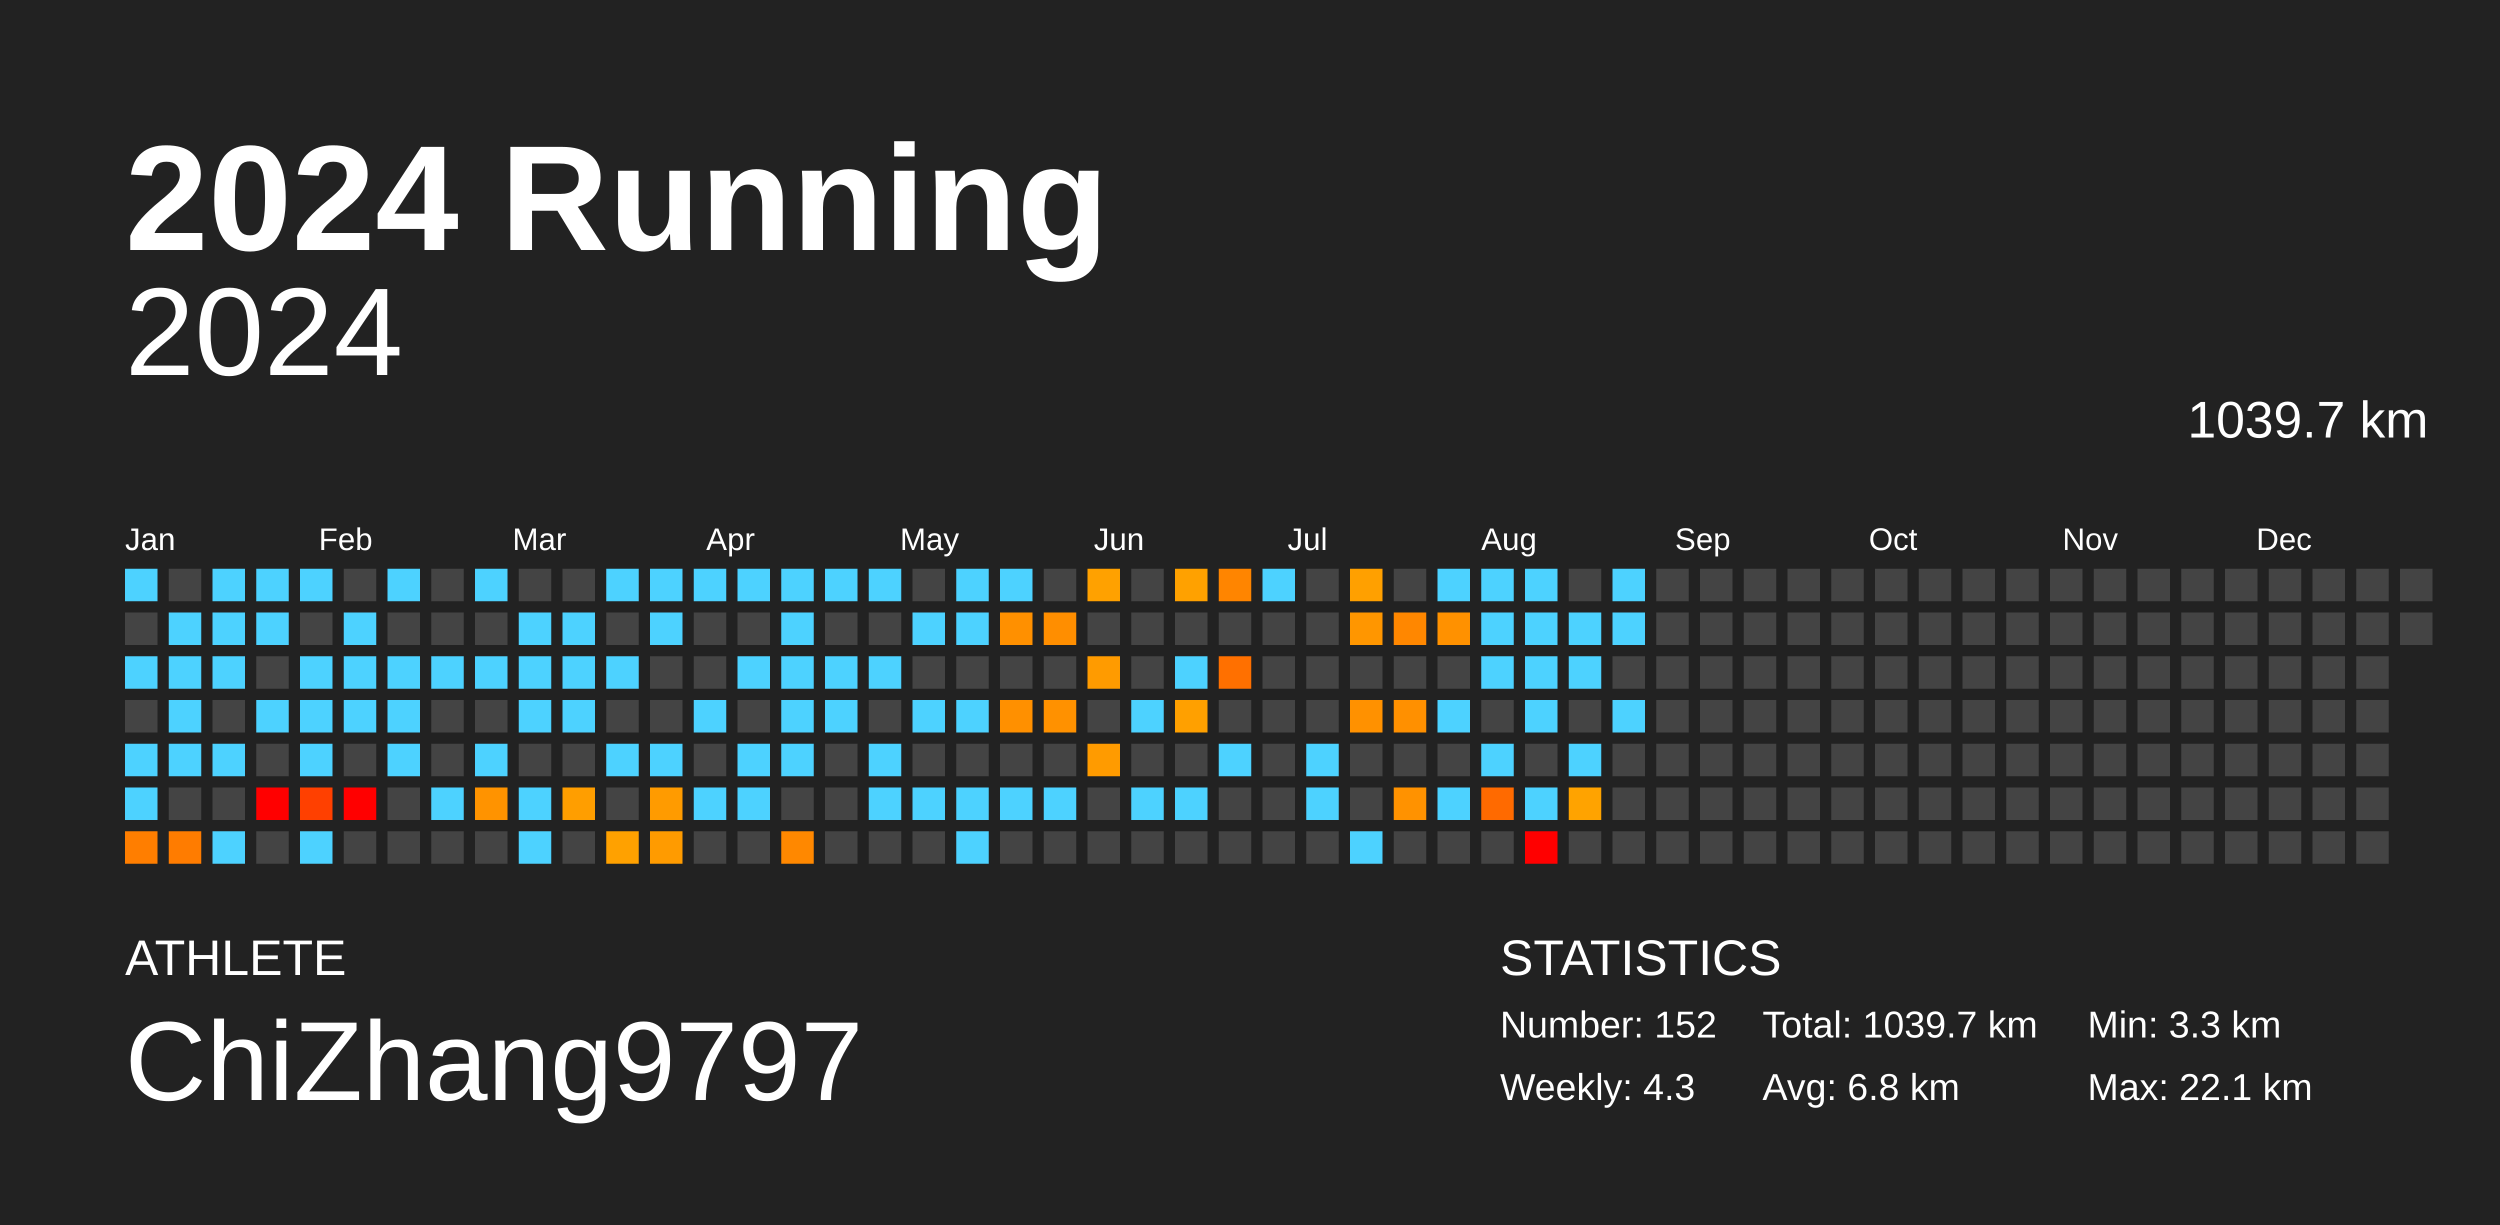
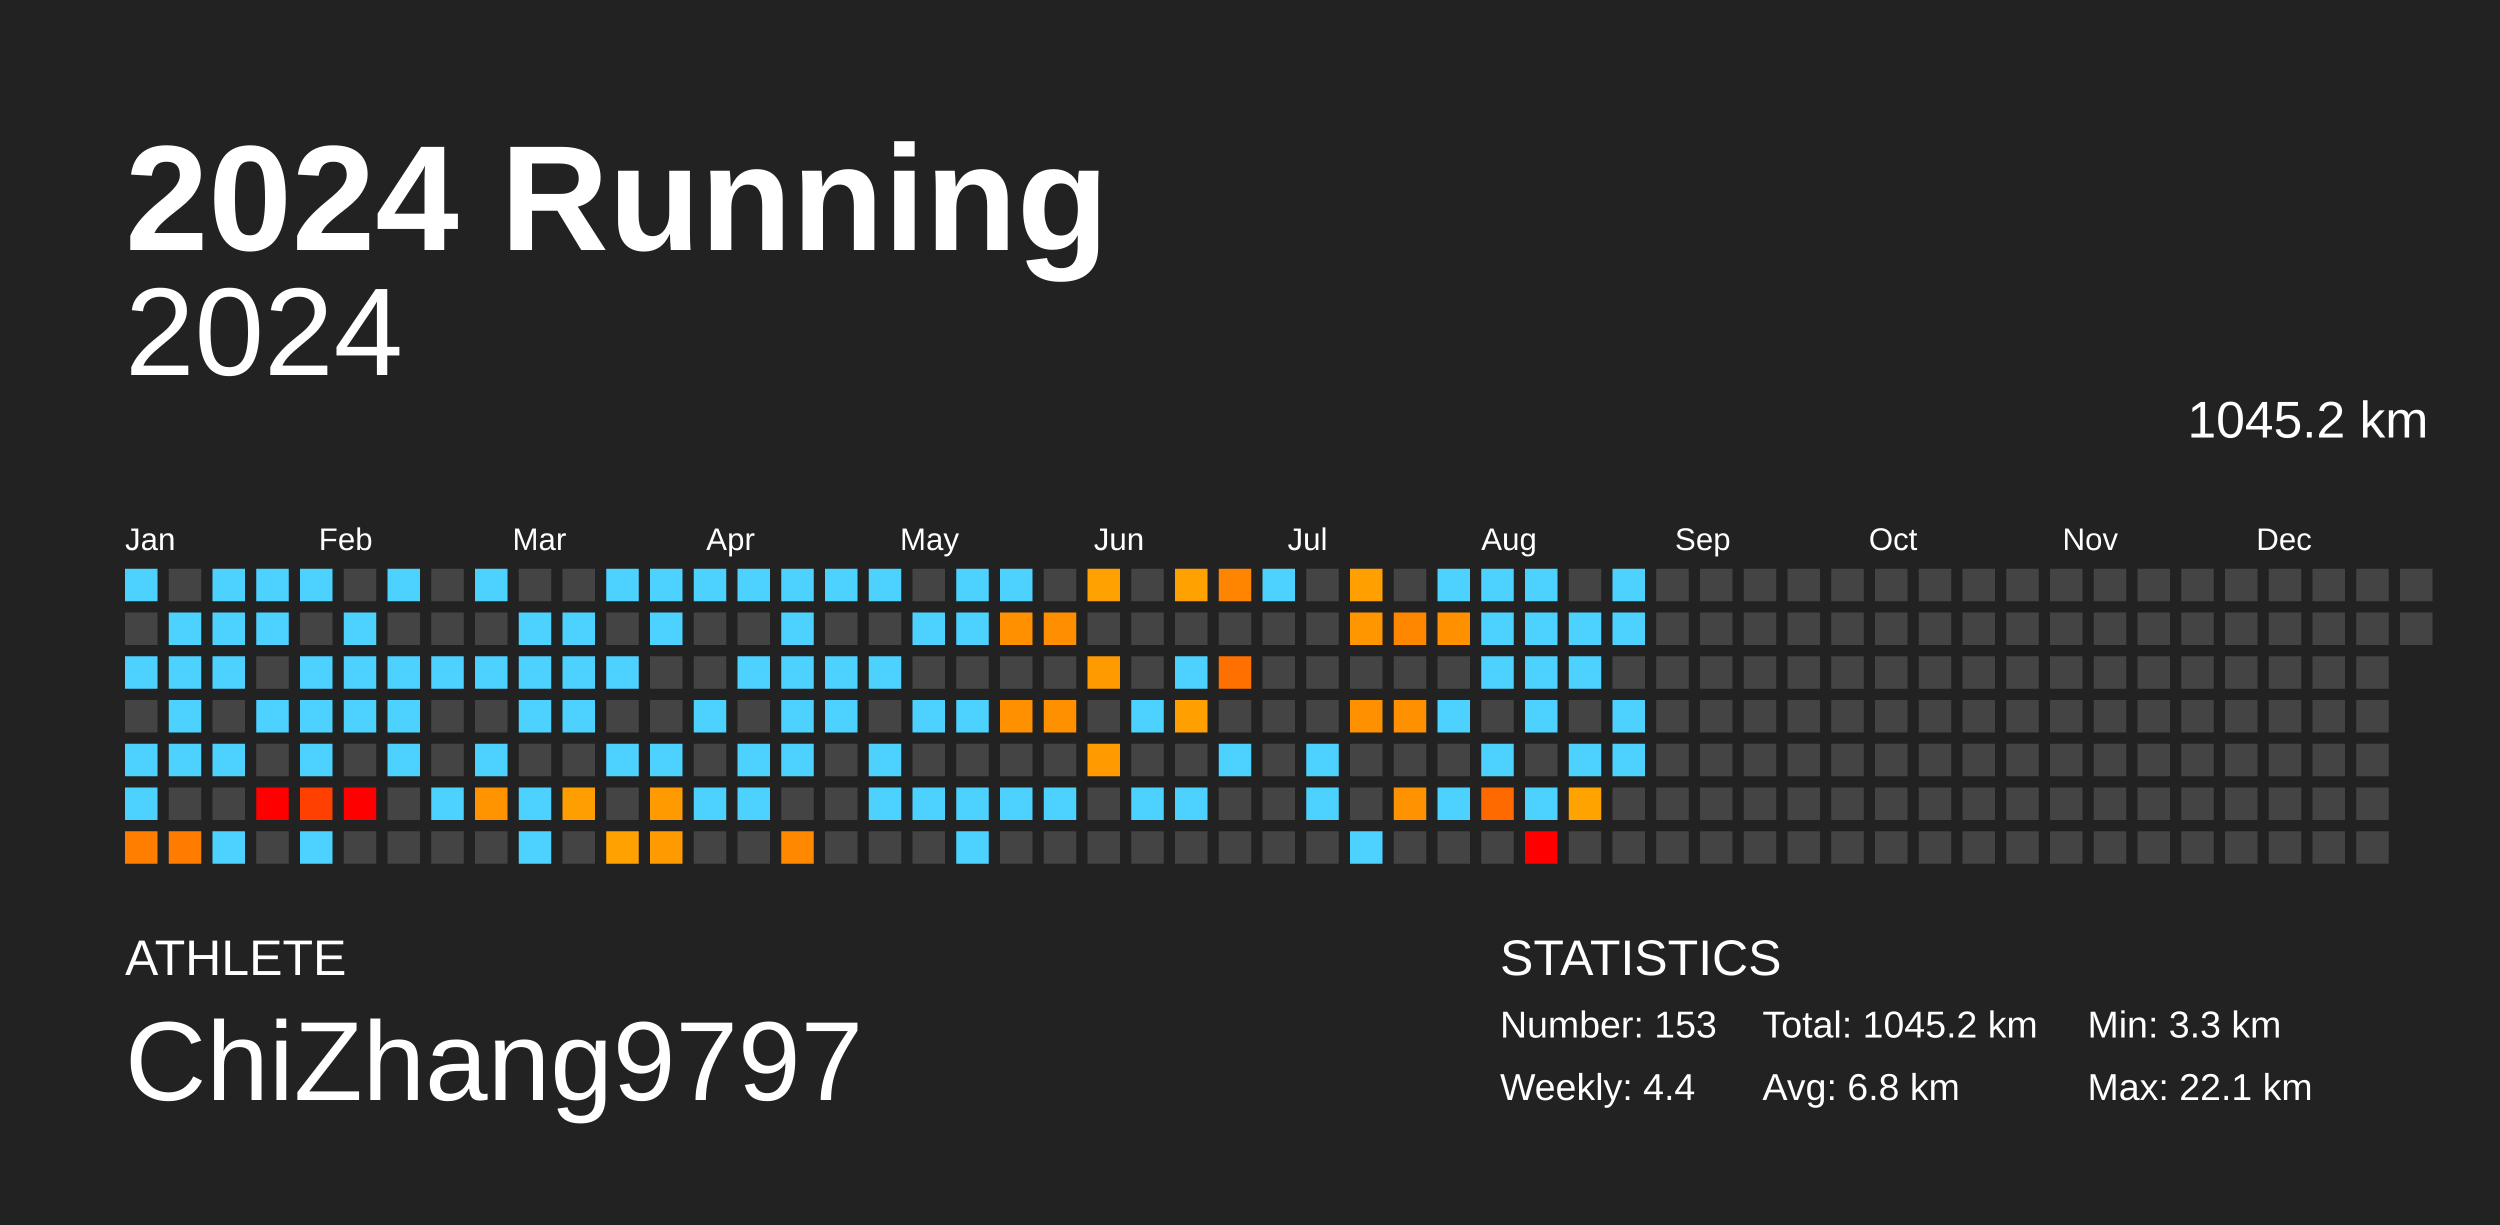
<svg xmlns="http://www.w3.org/2000/svg" baseProfile="full" height="98mm" version="1.1" viewBox="0,0,200,98" width="200mm">
  <defs />
  <rect fill="#222222" height="98" width="200" x="0" y="0" />
  <text fill="#FFFFFF" style="font-size:12px; font-family:Arial; font-weight:bold;" x="10" y="20">2024 Running</text>
  <text fill="#FFFFFF" style="font-size:4px; font-family:Arial" x="10" y="78">ATHLETE</text>
  <text fill="#FFFFFF" style="font-size:9px; font-family:Arial" x="10" y="88">ChiZhang9797</text>
  <text fill="#FFFFFF" style="font-size:4px; font-family:Arial" x="120" y="78">STATISTICS</text>
-   <text fill="#FFFFFF" style="font-size:3px; font-family:Arial" x="120" y="83">Number: 152</text>
-   <text fill="#FFFFFF" style="font-size:3px; font-family:Arial" x="120" y="88">Weekly: 4.3</text>
-   <text fill="#FFFFFF" style="font-size:3px; font-family:Arial" x="141" y="83">Total: 1039.7 km</text>
+   <text fill="#FFFFFF" style="font-size:3px; font-family:Arial" x="120" y="83">Number: 153</text>
+   <text fill="#FFFFFF" style="font-size:3px; font-family:Arial" x="120" y="88">Weekly: 4.4</text>
+   <text fill="#FFFFFF" style="font-size:3px; font-family:Arial" x="141" y="83">Total: 1045.2 km</text>
  <text fill="#FFFFFF" style="font-size:3px; font-family:Arial" x="141" y="88">Avg: 6.8 km</text>
  <text fill="#FFFFFF" style="font-size:3px; font-family:Arial" x="167" y="83">Min: 3.3 km</text>
  <text fill="#FFFFFF" style="font-size:3px; font-family:Arial" x="167" y="88">Max: 22.1 km</text>
  <text alignment-baseline="hanging" fill="#FFFFFF" style="font-size:10.0px; font-family:Arial;" x="10" y="30">2024</text>
-   <text alignment-baseline="hanging" fill="#FFFFFF" style="font-size:4.125px; font-family:Arial;" x="175" y="35">1039.7 km</text>
+   <text alignment-baseline="hanging" fill="#FFFFFF" style="font-size:4.125px; font-family:Arial;" x="175" y="35">1045.2 km</text>
  <text fill="#FFFFFF" style="font-size:2.5px; font-family:Arial" x="10.0" y="44">Jan</text>
  <text fill="#FFFFFF" style="font-size:2.5px; font-family:Arial" x="25.5" y="44">Feb</text>
  <text fill="#FFFFFF" style="font-size:2.5px; font-family:Arial" x="41.0" y="44">Mar</text>
  <text fill="#FFFFFF" style="font-size:2.5px; font-family:Arial" x="56.5" y="44">Apr</text>
  <text fill="#FFFFFF" style="font-size:2.5px; font-family:Arial" x="72.0" y="44">May</text>
  <text fill="#FFFFFF" style="font-size:2.5px; font-family:Arial" x="87.5" y="44">Jun</text>
  <text fill="#FFFFFF" style="font-size:2.5px; font-family:Arial" x="103.0" y="44">Jul</text>
  <text fill="#FFFFFF" style="font-size:2.5px; font-family:Arial" x="118.5" y="44">Aug</text>
  <text fill="#FFFFFF" style="font-size:2.5px; font-family:Arial" x="134.0" y="44">Sep</text>
  <text fill="#FFFFFF" style="font-size:2.5px; font-family:Arial" x="149.5" y="44">Oct</text>
  <text fill="#FFFFFF" style="font-size:2.5px; font-family:Arial" x="165.0" y="44">Nov</text>
  <text fill="#FFFFFF" style="font-size:2.5px; font-family:Arial" x="180.5" y="44">Dec</text>
  <rect fill="#4dd2ff" height="2.6" width="2.6" x="10.0" y="45.5" />
  <rect fill="#444444" height="2.6" width="2.6" x="10.0" y="49.0" />
  <rect fill="#4dd2ff" height="2.6" width="2.6" x="10.0" y="52.5" />
  <rect fill="#444444" height="2.6" width="2.6" x="10.0" y="56.0" />
  <rect fill="#4dd2ff" height="2.6" width="2.6" x="10.0" y="59.5" />
  <rect fill="#4dd2ff" height="2.6" width="2.6" x="10.0" y="63.0" />
  <rect fill="#ff7e00" height="2.6" width="2.6" x="10.0" y="66.5" />
  <rect fill="#444444" height="2.6" width="2.6" x="13.5" y="45.5" />
  <rect fill="#4dd2ff" height="2.6" width="2.6" x="13.5" y="49.0" />
  <rect fill="#4dd2ff" height="2.6" width="2.6" x="13.5" y="52.5" />
  <rect fill="#4dd2ff" height="2.6" width="2.6" x="13.5" y="56.0" />
  <rect fill="#4dd2ff" height="2.6" width="2.6" x="13.5" y="59.5" />
  <rect fill="#444444" height="2.6" width="2.6" x="13.5" y="63.0" />
  <rect fill="#ff7c00" height="2.6" width="2.6" x="13.5" y="66.5" />
  <rect fill="#4dd2ff" height="2.6" width="2.6" x="17.0" y="45.5" />
  <rect fill="#4dd2ff" height="2.6" width="2.6" x="17.0" y="49.0" />
  <rect fill="#4dd2ff" height="2.6" width="2.6" x="17.0" y="52.5" />
  <rect fill="#444444" height="2.6" width="2.6" x="17.0" y="56.0" />
  <rect fill="#4dd2ff" height="2.6" width="2.6" x="17.0" y="59.5" />
  <rect fill="#444444" height="2.6" width="2.6" x="17.0" y="63.0" />
  <rect fill="#4dd2ff" height="2.6" width="2.6" x="17.0" y="66.5" />
  <rect fill="#4dd2ff" height="2.6" width="2.6" x="20.5" y="45.5" />
  <rect fill="#4dd2ff" height="2.6" width="2.6" x="20.5" y="49.0" />
  <rect fill="#444444" height="2.6" width="2.6" x="20.5" y="52.5" />
  <rect fill="#4dd2ff" height="2.6" width="2.6" x="20.5" y="56.0" />
  <rect fill="#444444" height="2.6" width="2.6" x="20.5" y="59.5" />
  <rect fill="red" height="2.6" width="2.6" x="20.5" y="63.0" />
  <rect fill="#444444" height="2.6" width="2.6" x="20.5" y="66.5" />
  <rect fill="#4dd2ff" height="2.6" width="2.6" x="24.0" y="45.5" />
  <rect fill="#444444" height="2.6" width="2.6" x="24.0" y="49.0" />
  <rect fill="#4dd2ff" height="2.6" width="2.6" x="24.0" y="52.5" />
  <rect fill="#4dd2ff" height="2.6" width="2.6" x="24.0" y="56.0" />
  <rect fill="#4dd2ff" height="2.6" width="2.6" x="24.0" y="59.5" />
  <rect fill="#ff4000" height="2.6" width="2.6" x="24.0" y="63.0" />
  <rect fill="#4dd2ff" height="2.6" width="2.6" x="24.0" y="66.5" />
  <rect fill="#444444" height="2.6" width="2.6" x="27.5" y="45.5" />
  <rect fill="#4dd2ff" height="2.6" width="2.6" x="27.5" y="49.0" />
  <rect fill="#4dd2ff" height="2.6" width="2.6" x="27.5" y="52.5" />
  <rect fill="#4dd2ff" height="2.6" width="2.6" x="27.5" y="56.0" />
  <rect fill="#444444" height="2.6" width="2.6" x="27.5" y="59.5" />
  <rect fill="red" height="2.6" width="2.6" x="27.5" y="63.0" />
  <rect fill="#444444" height="2.6" width="2.6" x="27.5" y="66.5" />
  <rect fill="#4dd2ff" height="2.6" width="2.6" x="31.0" y="45.5" />
  <rect fill="#444444" height="2.6" width="2.6" x="31.0" y="49.0" />
  <rect fill="#4dd2ff" height="2.6" width="2.6" x="31.0" y="52.5" />
  <rect fill="#4dd2ff" height="2.6" width="2.6" x="31.0" y="56.0" />
  <rect fill="#4dd2ff" height="2.6" width="2.6" x="31.0" y="59.5" />
  <rect fill="#444444" height="2.6" width="2.6" x="31.0" y="63.0" />
  <rect fill="#444444" height="2.6" width="2.6" x="31.0" y="66.5" />
  <rect fill="#444444" height="2.6" width="2.6" x="34.5" y="45.5" />
  <rect fill="#444444" height="2.6" width="2.6" x="34.5" y="49.0" />
  <rect fill="#4dd2ff" height="2.6" width="2.6" x="34.5" y="52.5" />
  <rect fill="#444444" height="2.6" width="2.6" x="34.5" y="56.0" />
  <rect fill="#444444" height="2.6" width="2.6" x="34.5" y="59.5" />
  <rect fill="#4dd2ff" height="2.6" width="2.6" x="34.5" y="63.0" />
  <rect fill="#444444" height="2.6" width="2.6" x="34.5" y="66.5" />
  <rect fill="#4dd2ff" height="2.6" width="2.6" x="38.0" y="45.5" />
  <rect fill="#444444" height="2.6" width="2.6" x="38.0" y="49.0" />
  <rect fill="#4dd2ff" height="2.6" width="2.6" x="38.0" y="52.5" />
  <rect fill="#444444" height="2.6" width="2.6" x="38.0" y="56.0" />
  <rect fill="#4dd2ff" height="2.6" width="2.6" x="38.0" y="59.5" />
  <rect fill="#ff9300" height="2.6" width="2.6" x="38.0" y="63.0" />
  <rect fill="#444444" height="2.6" width="2.6" x="38.0" y="66.5" />
  <rect fill="#444444" height="2.6" width="2.6" x="41.5" y="45.5" />
  <rect fill="#4dd2ff" height="2.6" width="2.6" x="41.5" y="49.0" />
  <rect fill="#4dd2ff" height="2.6" width="2.6" x="41.5" y="52.5" />
  <rect fill="#4dd2ff" height="2.6" width="2.6" x="41.5" y="56.0" />
  <rect fill="#444444" height="2.6" width="2.6" x="41.5" y="59.5" />
  <rect fill="#4dd2ff" height="2.6" width="2.6" x="41.5" y="63.0" />
  <rect fill="#4dd2ff" height="2.6" width="2.6" x="41.5" y="66.5" />
  <rect fill="#444444" height="2.6" width="2.6" x="45.0" y="45.5" />
  <rect fill="#4dd2ff" height="2.6" width="2.6" x="45.0" y="49.0" />
  <rect fill="#4dd2ff" height="2.6" width="2.6" x="45.0" y="52.5" />
  <rect fill="#4dd2ff" height="2.6" width="2.6" x="45.0" y="56.0" />
  <rect fill="#444444" height="2.6" width="2.6" x="45.0" y="59.5" />
  <rect fill="#ff9e00" height="2.6" width="2.6" x="45.0" y="63.0" />
  <rect fill="#444444" height="2.6" width="2.6" x="45.0" y="66.5" />
  <rect fill="#4dd2ff" height="2.6" width="2.6" x="48.5" y="45.5" />
  <rect fill="#444444" height="2.6" width="2.6" x="48.5" y="49.0" />
  <rect fill="#4dd2ff" height="2.6" width="2.6" x="48.5" y="52.5" />
  <rect fill="#444444" height="2.6" width="2.6" x="48.5" y="56.0" />
  <rect fill="#4dd2ff" height="2.6" width="2.6" x="48.5" y="59.5" />
  <rect fill="#444444" height="2.6" width="2.6" x="48.5" y="63.0" />
  <rect fill="#ffa100" height="2.6" width="2.6" x="48.5" y="66.5" />
  <rect fill="#4dd2ff" height="2.6" width="2.6" x="52.0" y="45.5" />
  <rect fill="#4dd2ff" height="2.6" width="2.6" x="52.0" y="49.0" />
  <rect fill="#444444" height="2.6" width="2.6" x="52.0" y="52.5" />
  <rect fill="#444444" height="2.6" width="2.6" x="52.0" y="56.0" />
  <rect fill="#4dd2ff" height="2.6" width="2.6" x="52.0" y="59.5" />
  <rect fill="#ff9b00" height="2.6" width="2.6" x="52.0" y="63.0" />
  <rect fill="#ff9b00" height="2.6" width="2.6" x="52.0" y="66.5" />
  <rect fill="#4dd2ff" height="2.6" width="2.6" x="55.5" y="45.5" />
  <rect fill="#444444" height="2.6" width="2.6" x="55.5" y="49.0" />
  <rect fill="#444444" height="2.6" width="2.6" x="55.5" y="52.5" />
  <rect fill="#4dd2ff" height="2.6" width="2.6" x="55.5" y="56.0" />
  <rect fill="#444444" height="2.6" width="2.6" x="55.5" y="59.5" />
  <rect fill="#4dd2ff" height="2.6" width="2.6" x="55.5" y="63.0" />
  <rect fill="#444444" height="2.6" width="2.6" x="55.5" y="66.5" />
  <rect fill="#4dd2ff" height="2.6" width="2.6" x="59.0" y="45.5" />
  <rect fill="#444444" height="2.6" width="2.6" x="59.0" y="49.0" />
  <rect fill="#4dd2ff" height="2.6" width="2.6" x="59.0" y="52.5" />
  <rect fill="#444444" height="2.6" width="2.6" x="59.0" y="56.0" />
  <rect fill="#4dd2ff" height="2.6" width="2.6" x="59.0" y="59.5" />
  <rect fill="#4dd2ff" height="2.6" width="2.6" x="59.0" y="63.0" />
  <rect fill="#444444" height="2.6" width="2.6" x="59.0" y="66.5" />
  <rect fill="#4dd2ff" height="2.6" width="2.6" x="62.5" y="45.5" />
  <rect fill="#4dd2ff" height="2.6" width="2.6" x="62.5" y="49.0" />
  <rect fill="#4dd2ff" height="2.6" width="2.6" x="62.5" y="52.5" />
  <rect fill="#4dd2ff" height="2.6" width="2.6" x="62.5" y="56.0" />
  <rect fill="#4dd2ff" height="2.6" width="2.6" x="62.5" y="59.5" />
  <rect fill="#444444" height="2.6" width="2.6" x="62.5" y="63.0" />
  <rect fill="#ff8800" height="2.6" width="2.6" x="62.5" y="66.5" />
  <rect fill="#4dd2ff" height="2.6" width="2.6" x="66.0" y="45.5" />
  <rect fill="#444444" height="2.6" width="2.6" x="66.0" y="49.0" />
  <rect fill="#4dd2ff" height="2.6" width="2.6" x="66.0" y="52.5" />
  <rect fill="#4dd2ff" height="2.6" width="2.6" x="66.0" y="56.0" />
  <rect fill="#444444" height="2.6" width="2.6" x="66.0" y="59.5" />
  <rect fill="#444444" height="2.6" width="2.6" x="66.0" y="63.0" />
  <rect fill="#444444" height="2.6" width="2.6" x="66.0" y="66.5" />
  <rect fill="#4dd2ff" height="2.6" width="2.6" x="69.5" y="45.5" />
  <rect fill="#444444" height="2.6" width="2.6" x="69.5" y="49.0" />
  <rect fill="#4dd2ff" height="2.6" width="2.6" x="69.5" y="52.5" />
  <rect fill="#444444" height="2.6" width="2.6" x="69.5" y="56.0" />
  <rect fill="#4dd2ff" height="2.6" width="2.6" x="69.5" y="59.5" />
  <rect fill="#4dd2ff" height="2.6" width="2.6" x="69.5" y="63.0" />
  <rect fill="#444444" height="2.6" width="2.6" x="69.5" y="66.5" />
  <rect fill="#444444" height="2.6" width="2.6" x="73.0" y="45.5" />
  <rect fill="#4dd2ff" height="2.6" width="2.6" x="73.0" y="49.0" />
  <rect fill="#444444" height="2.6" width="2.6" x="73.0" y="52.5" />
  <rect fill="#4dd2ff" height="2.6" width="2.6" x="73.0" y="56.0" />
  <rect fill="#444444" height="2.6" width="2.6" x="73.0" y="59.5" />
  <rect fill="#4dd2ff" height="2.6" width="2.6" x="73.0" y="63.0" />
  <rect fill="#444444" height="2.6" width="2.6" x="73.0" y="66.5" />
  <rect fill="#4dd2ff" height="2.6" width="2.6" x="76.5" y="45.5" />
  <rect fill="#4dd2ff" height="2.6" width="2.6" x="76.5" y="49.0" />
  <rect fill="#444444" height="2.6" width="2.6" x="76.5" y="52.5" />
  <rect fill="#4dd2ff" height="2.6" width="2.6" x="76.5" y="56.0" />
  <rect fill="#444444" height="2.6" width="2.6" x="76.5" y="59.5" />
  <rect fill="#4dd2ff" height="2.6" width="2.6" x="76.5" y="63.0" />
  <rect fill="#4dd2ff" height="2.6" width="2.6" x="76.5" y="66.5" />
  <rect fill="#4dd2ff" height="2.6" width="2.6" x="80.0" y="45.5" />
  <rect fill="#ff9000" height="2.6" width="2.6" x="80.0" y="49.0" />
  <rect fill="#444444" height="2.6" width="2.6" x="80.0" y="52.5" />
  <rect fill="#ff9000" height="2.6" width="2.6" x="80.0" y="56.0" />
  <rect fill="#444444" height="2.6" width="2.6" x="80.0" y="59.5" />
  <rect fill="#4dd2ff" height="2.6" width="2.6" x="80.0" y="63.0" />
  <rect fill="#444444" height="2.6" width="2.6" x="80.0" y="66.5" />
  <rect fill="#444444" height="2.6" width="2.6" x="83.5" y="45.5" />
  <rect fill="#ff8e00" height="2.6" width="2.6" x="83.5" y="49.0" />
  <rect fill="#444444" height="2.6" width="2.6" x="83.5" y="52.5" />
  <rect fill="#ff9100" height="2.6" width="2.6" x="83.5" y="56.0" />
  <rect fill="#444444" height="2.6" width="2.6" x="83.5" y="59.5" />
  <rect fill="#4dd2ff" height="2.6" width="2.6" x="83.5" y="63.0" />
  <rect fill="#444444" height="2.6" width="2.6" x="83.5" y="66.5" />
  <rect fill="#ffa100" height="2.6" width="2.6" x="87.0" y="45.5" />
  <rect fill="#444444" height="2.6" width="2.6" x="87.0" y="49.0" />
  <rect fill="#ff9b00" height="2.6" width="2.6" x="87.0" y="52.5" />
  <rect fill="#444444" height="2.6" width="2.6" x="87.0" y="56.0" />
  <rect fill="#ff9b00" height="2.6" width="2.6" x="87.0" y="59.5" />
  <rect fill="#444444" height="2.6" width="2.6" x="87.0" y="63.0" />
  <rect fill="#444444" height="2.6" width="2.6" x="87.0" y="66.5" />
  <rect fill="#444444" height="2.6" width="2.6" x="90.5" y="45.5" />
  <rect fill="#444444" height="2.6" width="2.6" x="90.5" y="49.0" />
  <rect fill="#444444" height="2.6" width="2.6" x="90.5" y="52.5" />
  <rect fill="#4dd2ff" height="2.6" width="2.6" x="90.5" y="56.0" />
  <rect fill="#444444" height="2.6" width="2.6" x="90.5" y="59.5" />
  <rect fill="#4dd2ff" height="2.6" width="2.6" x="90.5" y="63.0" />
  <rect fill="#444444" height="2.6" width="2.6" x="90.5" y="66.5" />
  <rect fill="#ffa100" height="2.6" width="2.6" x="94.0" y="45.5" />
  <rect fill="#444444" height="2.6" width="2.6" x="94.0" y="49.0" />
  <rect fill="#4dd2ff" height="2.6" width="2.6" x="94.0" y="52.5" />
  <rect fill="#ffa000" height="2.6" width="2.6" x="94.0" y="56.0" />
  <rect fill="#444444" height="2.6" width="2.6" x="94.0" y="59.5" />
  <rect fill="#4dd2ff" height="2.6" width="2.6" x="94.0" y="63.0" />
  <rect fill="#444444" height="2.6" width="2.6" x="94.0" y="66.5" />
  <rect fill="#ff8500" height="2.6" width="2.6" x="97.5" y="45.5" />
  <rect fill="#444444" height="2.6" width="2.6" x="97.5" y="49.0" />
  <rect fill="#ff7000" height="2.6" width="2.6" x="97.5" y="52.5" />
  <rect fill="#444444" height="2.6" width="2.6" x="97.5" y="56.0" />
  <rect fill="#4dd2ff" height="2.6" width="2.6" x="97.5" y="59.5" />
  <rect fill="#444444" height="2.6" width="2.6" x="97.5" y="63.0" />
  <rect fill="#444444" height="2.6" width="2.6" x="97.5" y="66.5" />
  <rect fill="#4dd2ff" height="2.6" width="2.6" x="101.0" y="45.5" />
  <rect fill="#444444" height="2.6" width="2.6" x="101.0" y="49.0" />
  <rect fill="#444444" height="2.6" width="2.6" x="101.0" y="52.5" />
  <rect fill="#444444" height="2.6" width="2.6" x="101.0" y="56.0" />
  <rect fill="#444444" height="2.6" width="2.6" x="101.0" y="59.5" />
  <rect fill="#444444" height="2.6" width="2.6" x="101.0" y="63.0" />
  <rect fill="#444444" height="2.6" width="2.6" x="101.0" y="66.5" />
  <rect fill="#444444" height="2.6" width="2.6" x="104.5" y="45.5" />
  <rect fill="#444444" height="2.6" width="2.6" x="104.5" y="49.0" />
  <rect fill="#444444" height="2.6" width="2.6" x="104.5" y="52.5" />
  <rect fill="#444444" height="2.6" width="2.6" x="104.5" y="56.0" />
  <rect fill="#4dd2ff" height="2.6" width="2.6" x="104.5" y="59.5" />
  <rect fill="#4dd2ff" height="2.6" width="2.6" x="104.5" y="63.0" />
  <rect fill="#444444" height="2.6" width="2.6" x="104.5" y="66.5" />
  <rect fill="#ffa000" height="2.6" width="2.6" x="108.0" y="45.5" />
  <rect fill="#ff9600" height="2.6" width="2.6" x="108.0" y="49.0" />
  <rect fill="#444444" height="2.6" width="2.6" x="108.0" y="52.5" />
  <rect fill="#ff9100" height="2.6" width="2.6" x="108.0" y="56.0" />
  <rect fill="#444444" height="2.6" width="2.6" x="108.0" y="59.5" />
  <rect fill="#444444" height="2.6" width="2.6" x="108.0" y="63.0" />
  <rect fill="#4dd2ff" height="2.6" width="2.6" x="108.0" y="66.5" />
  <rect fill="#444444" height="2.6" width="2.6" x="111.5" y="45.5" />
  <rect fill="#ff8700" height="2.6" width="2.6" x="111.5" y="49.0" />
  <rect fill="#444444" height="2.6" width="2.6" x="111.5" y="52.5" />
  <rect fill="#ff9000" height="2.6" width="2.6" x="111.5" y="56.0" />
  <rect fill="#444444" height="2.6" width="2.6" x="111.5" y="59.5" />
  <rect fill="#ff9200" height="2.6" width="2.6" x="111.5" y="63.0" />
  <rect fill="#444444" height="2.6" width="2.6" x="111.5" y="66.5" />
  <rect fill="#4dd2ff" height="2.6" width="2.6" x="115.0" y="45.5" />
  <rect fill="#ff9100" height="2.6" width="2.6" x="115.0" y="49.0" />
  <rect fill="#444444" height="2.6" width="2.6" x="115.0" y="52.5" />
  <rect fill="#4dd2ff" height="2.6" width="2.6" x="115.0" y="56.0" />
  <rect fill="#444444" height="2.6" width="2.6" x="115.0" y="59.5" />
  <rect fill="#4dd2ff" height="2.6" width="2.6" x="115.0" y="63.0" />
  <rect fill="#444444" height="2.6" width="2.6" x="115.0" y="66.5" />
  <rect fill="#4dd2ff" height="2.6" width="2.6" x="118.5" y="45.5" />
  <rect fill="#4dd2ff" height="2.6" width="2.6" x="118.5" y="49.0" />
  <rect fill="#4dd2ff" height="2.6" width="2.6" x="118.5" y="52.5" />
  <rect fill="#444444" height="2.6" width="2.6" x="118.5" y="56.0" />
  <rect fill="#4dd2ff" height="2.6" width="2.6" x="118.5" y="59.5" />
  <rect fill="#ff6a00" height="2.6" width="2.6" x="118.5" y="63.0" />
  <rect fill="#444444" height="2.6" width="2.6" x="118.5" y="66.5" />
  <rect fill="#4dd2ff" height="2.6" width="2.6" x="122.0" y="45.5" />
  <rect fill="#4dd2ff" height="2.6" width="2.6" x="122.0" y="49.0" />
  <rect fill="#4dd2ff" height="2.6" width="2.6" x="122.0" y="52.5" />
  <rect fill="#4dd2ff" height="2.6" width="2.6" x="122.0" y="56.0" />
  <rect fill="#444444" height="2.6" width="2.6" x="122.0" y="59.5" />
  <rect fill="#4dd2ff" height="2.6" width="2.6" x="122.0" y="63.0" />
  <rect fill="red" height="2.6" width="2.6" x="122.0" y="66.5" />
  <rect fill="#444444" height="2.6" width="2.6" x="125.5" y="45.5" />
  <rect fill="#4dd2ff" height="2.6" width="2.6" x="125.5" y="49.0" />
  <rect fill="#4dd2ff" height="2.6" width="2.6" x="125.5" y="52.5" />
  <rect fill="#444444" height="2.6" width="2.6" x="125.5" y="56.0" />
  <rect fill="#4dd2ff" height="2.6" width="2.6" x="125.5" y="59.5" />
  <rect fill="#ffa300" height="2.6" width="2.6" x="125.5" y="63.0" />
  <rect fill="#444444" height="2.6" width="2.6" x="125.5" y="66.5" />
  <rect fill="#4dd2ff" height="2.6" width="2.6" x="129.0" y="45.5" />
  <rect fill="#4dd2ff" height="2.6" width="2.6" x="129.0" y="49.0" />
  <rect fill="#444444" height="2.6" width="2.6" x="129.0" y="52.5" />
  <rect fill="#4dd2ff" height="2.6" width="2.6" x="129.0" y="56.0" />
-   <rect fill="#444444" height="2.6" width="2.6" x="129.0" y="59.5" />
+   <rect fill="#4dd2ff" height="2.6" width="2.6" x="129.0" y="59.5" />
  <rect fill="#444444" height="2.6" width="2.6" x="129.0" y="63.0" />
  <rect fill="#444444" height="2.6" width="2.6" x="129.0" y="66.5" />
  <rect fill="#444444" height="2.6" width="2.6" x="132.5" y="45.5" />
  <rect fill="#444444" height="2.6" width="2.6" x="132.5" y="49.0" />
  <rect fill="#444444" height="2.6" width="2.6" x="132.5" y="52.5" />
  <rect fill="#444444" height="2.6" width="2.6" x="132.5" y="56.0" />
  <rect fill="#444444" height="2.6" width="2.6" x="132.5" y="59.5" />
  <rect fill="#444444" height="2.6" width="2.6" x="132.5" y="63.0" />
  <rect fill="#444444" height="2.6" width="2.6" x="132.5" y="66.5" />
  <rect fill="#444444" height="2.6" width="2.6" x="136.0" y="45.5" />
  <rect fill="#444444" height="2.6" width="2.6" x="136.0" y="49.0" />
  <rect fill="#444444" height="2.6" width="2.6" x="136.0" y="52.5" />
  <rect fill="#444444" height="2.6" width="2.6" x="136.0" y="56.0" />
  <rect fill="#444444" height="2.6" width="2.6" x="136.0" y="59.5" />
  <rect fill="#444444" height="2.6" width="2.6" x="136.0" y="63.0" />
  <rect fill="#444444" height="2.6" width="2.6" x="136.0" y="66.5" />
  <rect fill="#444444" height="2.6" width="2.6" x="139.5" y="45.5" />
  <rect fill="#444444" height="2.6" width="2.6" x="139.5" y="49.0" />
  <rect fill="#444444" height="2.6" width="2.6" x="139.5" y="52.5" />
  <rect fill="#444444" height="2.6" width="2.6" x="139.5" y="56.0" />
  <rect fill="#444444" height="2.6" width="2.6" x="139.5" y="59.5" />
  <rect fill="#444444" height="2.6" width="2.6" x="139.5" y="63.0" />
  <rect fill="#444444" height="2.6" width="2.6" x="139.5" y="66.5" />
  <rect fill="#444444" height="2.6" width="2.6" x="143.0" y="45.5" />
  <rect fill="#444444" height="2.6" width="2.6" x="143.0" y="49.0" />
  <rect fill="#444444" height="2.6" width="2.6" x="143.0" y="52.5" />
  <rect fill="#444444" height="2.6" width="2.6" x="143.0" y="56.0" />
  <rect fill="#444444" height="2.6" width="2.6" x="143.0" y="59.5" />
  <rect fill="#444444" height="2.6" width="2.6" x="143.0" y="63.0" />
  <rect fill="#444444" height="2.6" width="2.6" x="143.0" y="66.5" />
  <rect fill="#444444" height="2.6" width="2.6" x="146.5" y="45.5" />
  <rect fill="#444444" height="2.6" width="2.6" x="146.5" y="49.0" />
  <rect fill="#444444" height="2.6" width="2.6" x="146.5" y="52.5" />
  <rect fill="#444444" height="2.6" width="2.6" x="146.5" y="56.0" />
  <rect fill="#444444" height="2.6" width="2.6" x="146.5" y="59.5" />
  <rect fill="#444444" height="2.6" width="2.6" x="146.5" y="63.0" />
  <rect fill="#444444" height="2.6" width="2.6" x="146.5" y="66.5" />
  <rect fill="#444444" height="2.6" width="2.6" x="150.0" y="45.5" />
  <rect fill="#444444" height="2.6" width="2.6" x="150.0" y="49.0" />
  <rect fill="#444444" height="2.6" width="2.6" x="150.0" y="52.5" />
  <rect fill="#444444" height="2.6" width="2.6" x="150.0" y="56.0" />
  <rect fill="#444444" height="2.6" width="2.6" x="150.0" y="59.5" />
  <rect fill="#444444" height="2.6" width="2.6" x="150.0" y="63.0" />
  <rect fill="#444444" height="2.6" width="2.6" x="150.0" y="66.5" />
  <rect fill="#444444" height="2.6" width="2.6" x="153.5" y="45.5" />
  <rect fill="#444444" height="2.6" width="2.6" x="153.5" y="49.0" />
  <rect fill="#444444" height="2.6" width="2.6" x="153.5" y="52.5" />
  <rect fill="#444444" height="2.6" width="2.6" x="153.5" y="56.0" />
  <rect fill="#444444" height="2.6" width="2.6" x="153.5" y="59.5" />
  <rect fill="#444444" height="2.6" width="2.6" x="153.5" y="63.0" />
  <rect fill="#444444" height="2.6" width="2.6" x="153.5" y="66.5" />
  <rect fill="#444444" height="2.6" width="2.6" x="157.0" y="45.5" />
  <rect fill="#444444" height="2.6" width="2.6" x="157.0" y="49.0" />
  <rect fill="#444444" height="2.6" width="2.6" x="157.0" y="52.5" />
  <rect fill="#444444" height="2.6" width="2.6" x="157.0" y="56.0" />
  <rect fill="#444444" height="2.6" width="2.6" x="157.0" y="59.5" />
  <rect fill="#444444" height="2.6" width="2.6" x="157.0" y="63.0" />
  <rect fill="#444444" height="2.6" width="2.6" x="157.0" y="66.5" />
  <rect fill="#444444" height="2.6" width="2.6" x="160.5" y="45.5" />
  <rect fill="#444444" height="2.6" width="2.6" x="160.5" y="49.0" />
  <rect fill="#444444" height="2.6" width="2.6" x="160.5" y="52.5" />
  <rect fill="#444444" height="2.6" width="2.6" x="160.5" y="56.0" />
  <rect fill="#444444" height="2.6" width="2.6" x="160.5" y="59.5" />
  <rect fill="#444444" height="2.6" width="2.6" x="160.5" y="63.0" />
  <rect fill="#444444" height="2.6" width="2.6" x="160.5" y="66.5" />
  <rect fill="#444444" height="2.6" width="2.6" x="164.0" y="45.5" />
  <rect fill="#444444" height="2.6" width="2.6" x="164.0" y="49.0" />
  <rect fill="#444444" height="2.6" width="2.6" x="164.0" y="52.5" />
  <rect fill="#444444" height="2.6" width="2.6" x="164.0" y="56.0" />
  <rect fill="#444444" height="2.6" width="2.6" x="164.0" y="59.5" />
  <rect fill="#444444" height="2.6" width="2.6" x="164.0" y="63.0" />
  <rect fill="#444444" height="2.6" width="2.6" x="164.0" y="66.5" />
  <rect fill="#444444" height="2.6" width="2.6" x="167.5" y="45.5" />
  <rect fill="#444444" height="2.6" width="2.6" x="167.5" y="49.0" />
  <rect fill="#444444" height="2.6" width="2.6" x="167.5" y="52.5" />
  <rect fill="#444444" height="2.6" width="2.6" x="167.5" y="56.0" />
  <rect fill="#444444" height="2.6" width="2.6" x="167.5" y="59.5" />
  <rect fill="#444444" height="2.6" width="2.6" x="167.5" y="63.0" />
  <rect fill="#444444" height="2.6" width="2.6" x="167.5" y="66.5" />
  <rect fill="#444444" height="2.6" width="2.6" x="171.0" y="45.5" />
  <rect fill="#444444" height="2.6" width="2.6" x="171.0" y="49.0" />
  <rect fill="#444444" height="2.6" width="2.6" x="171.0" y="52.5" />
  <rect fill="#444444" height="2.6" width="2.6" x="171.0" y="56.0" />
  <rect fill="#444444" height="2.6" width="2.6" x="171.0" y="59.5" />
  <rect fill="#444444" height="2.6" width="2.6" x="171.0" y="63.0" />
  <rect fill="#444444" height="2.6" width="2.6" x="171.0" y="66.5" />
  <rect fill="#444444" height="2.6" width="2.6" x="174.5" y="45.5" />
  <rect fill="#444444" height="2.6" width="2.6" x="174.5" y="49.0" />
  <rect fill="#444444" height="2.6" width="2.6" x="174.5" y="52.5" />
  <rect fill="#444444" height="2.6" width="2.6" x="174.5" y="56.0" />
  <rect fill="#444444" height="2.6" width="2.6" x="174.5" y="59.5" />
  <rect fill="#444444" height="2.6" width="2.6" x="174.5" y="63.0" />
  <rect fill="#444444" height="2.6" width="2.6" x="174.5" y="66.5" />
  <rect fill="#444444" height="2.6" width="2.6" x="178.0" y="45.5" />
  <rect fill="#444444" height="2.6" width="2.6" x="178.0" y="49.0" />
  <rect fill="#444444" height="2.6" width="2.6" x="178.0" y="52.5" />
  <rect fill="#444444" height="2.6" width="2.6" x="178.0" y="56.0" />
  <rect fill="#444444" height="2.6" width="2.6" x="178.0" y="59.5" />
  <rect fill="#444444" height="2.6" width="2.6" x="178.0" y="63.0" />
  <rect fill="#444444" height="2.6" width="2.6" x="178.0" y="66.5" />
  <rect fill="#444444" height="2.6" width="2.6" x="181.5" y="45.5" />
  <rect fill="#444444" height="2.6" width="2.6" x="181.5" y="49.0" />
  <rect fill="#444444" height="2.6" width="2.6" x="181.5" y="52.5" />
  <rect fill="#444444" height="2.6" width="2.6" x="181.5" y="56.0" />
  <rect fill="#444444" height="2.6" width="2.6" x="181.5" y="59.5" />
  <rect fill="#444444" height="2.6" width="2.6" x="181.5" y="63.0" />
  <rect fill="#444444" height="2.6" width="2.6" x="181.5" y="66.5" />
  <rect fill="#444444" height="2.6" width="2.6" x="185.0" y="45.5" />
  <rect fill="#444444" height="2.6" width="2.6" x="185.0" y="49.0" />
  <rect fill="#444444" height="2.6" width="2.6" x="185.0" y="52.5" />
  <rect fill="#444444" height="2.6" width="2.6" x="185.0" y="56.0" />
  <rect fill="#444444" height="2.6" width="2.6" x="185.0" y="59.5" />
  <rect fill="#444444" height="2.6" width="2.6" x="185.0" y="63.0" />
  <rect fill="#444444" height="2.6" width="2.6" x="185.0" y="66.5" />
  <rect fill="#444444" height="2.6" width="2.6" x="188.5" y="45.5" />
  <rect fill="#444444" height="2.6" width="2.6" x="188.5" y="49.0" />
  <rect fill="#444444" height="2.6" width="2.6" x="188.5" y="52.5" />
  <rect fill="#444444" height="2.6" width="2.6" x="188.5" y="56.0" />
  <rect fill="#444444" height="2.6" width="2.6" x="188.5" y="59.5" />
  <rect fill="#444444" height="2.6" width="2.6" x="188.5" y="63.0" />
  <rect fill="#444444" height="2.6" width="2.6" x="188.5" y="66.5" />
  <rect fill="#444444" height="2.6" width="2.6" x="192.0" y="45.5" />
  <rect fill="#444444" height="2.6" width="2.6" x="192.0" y="49.0" />
</svg>
